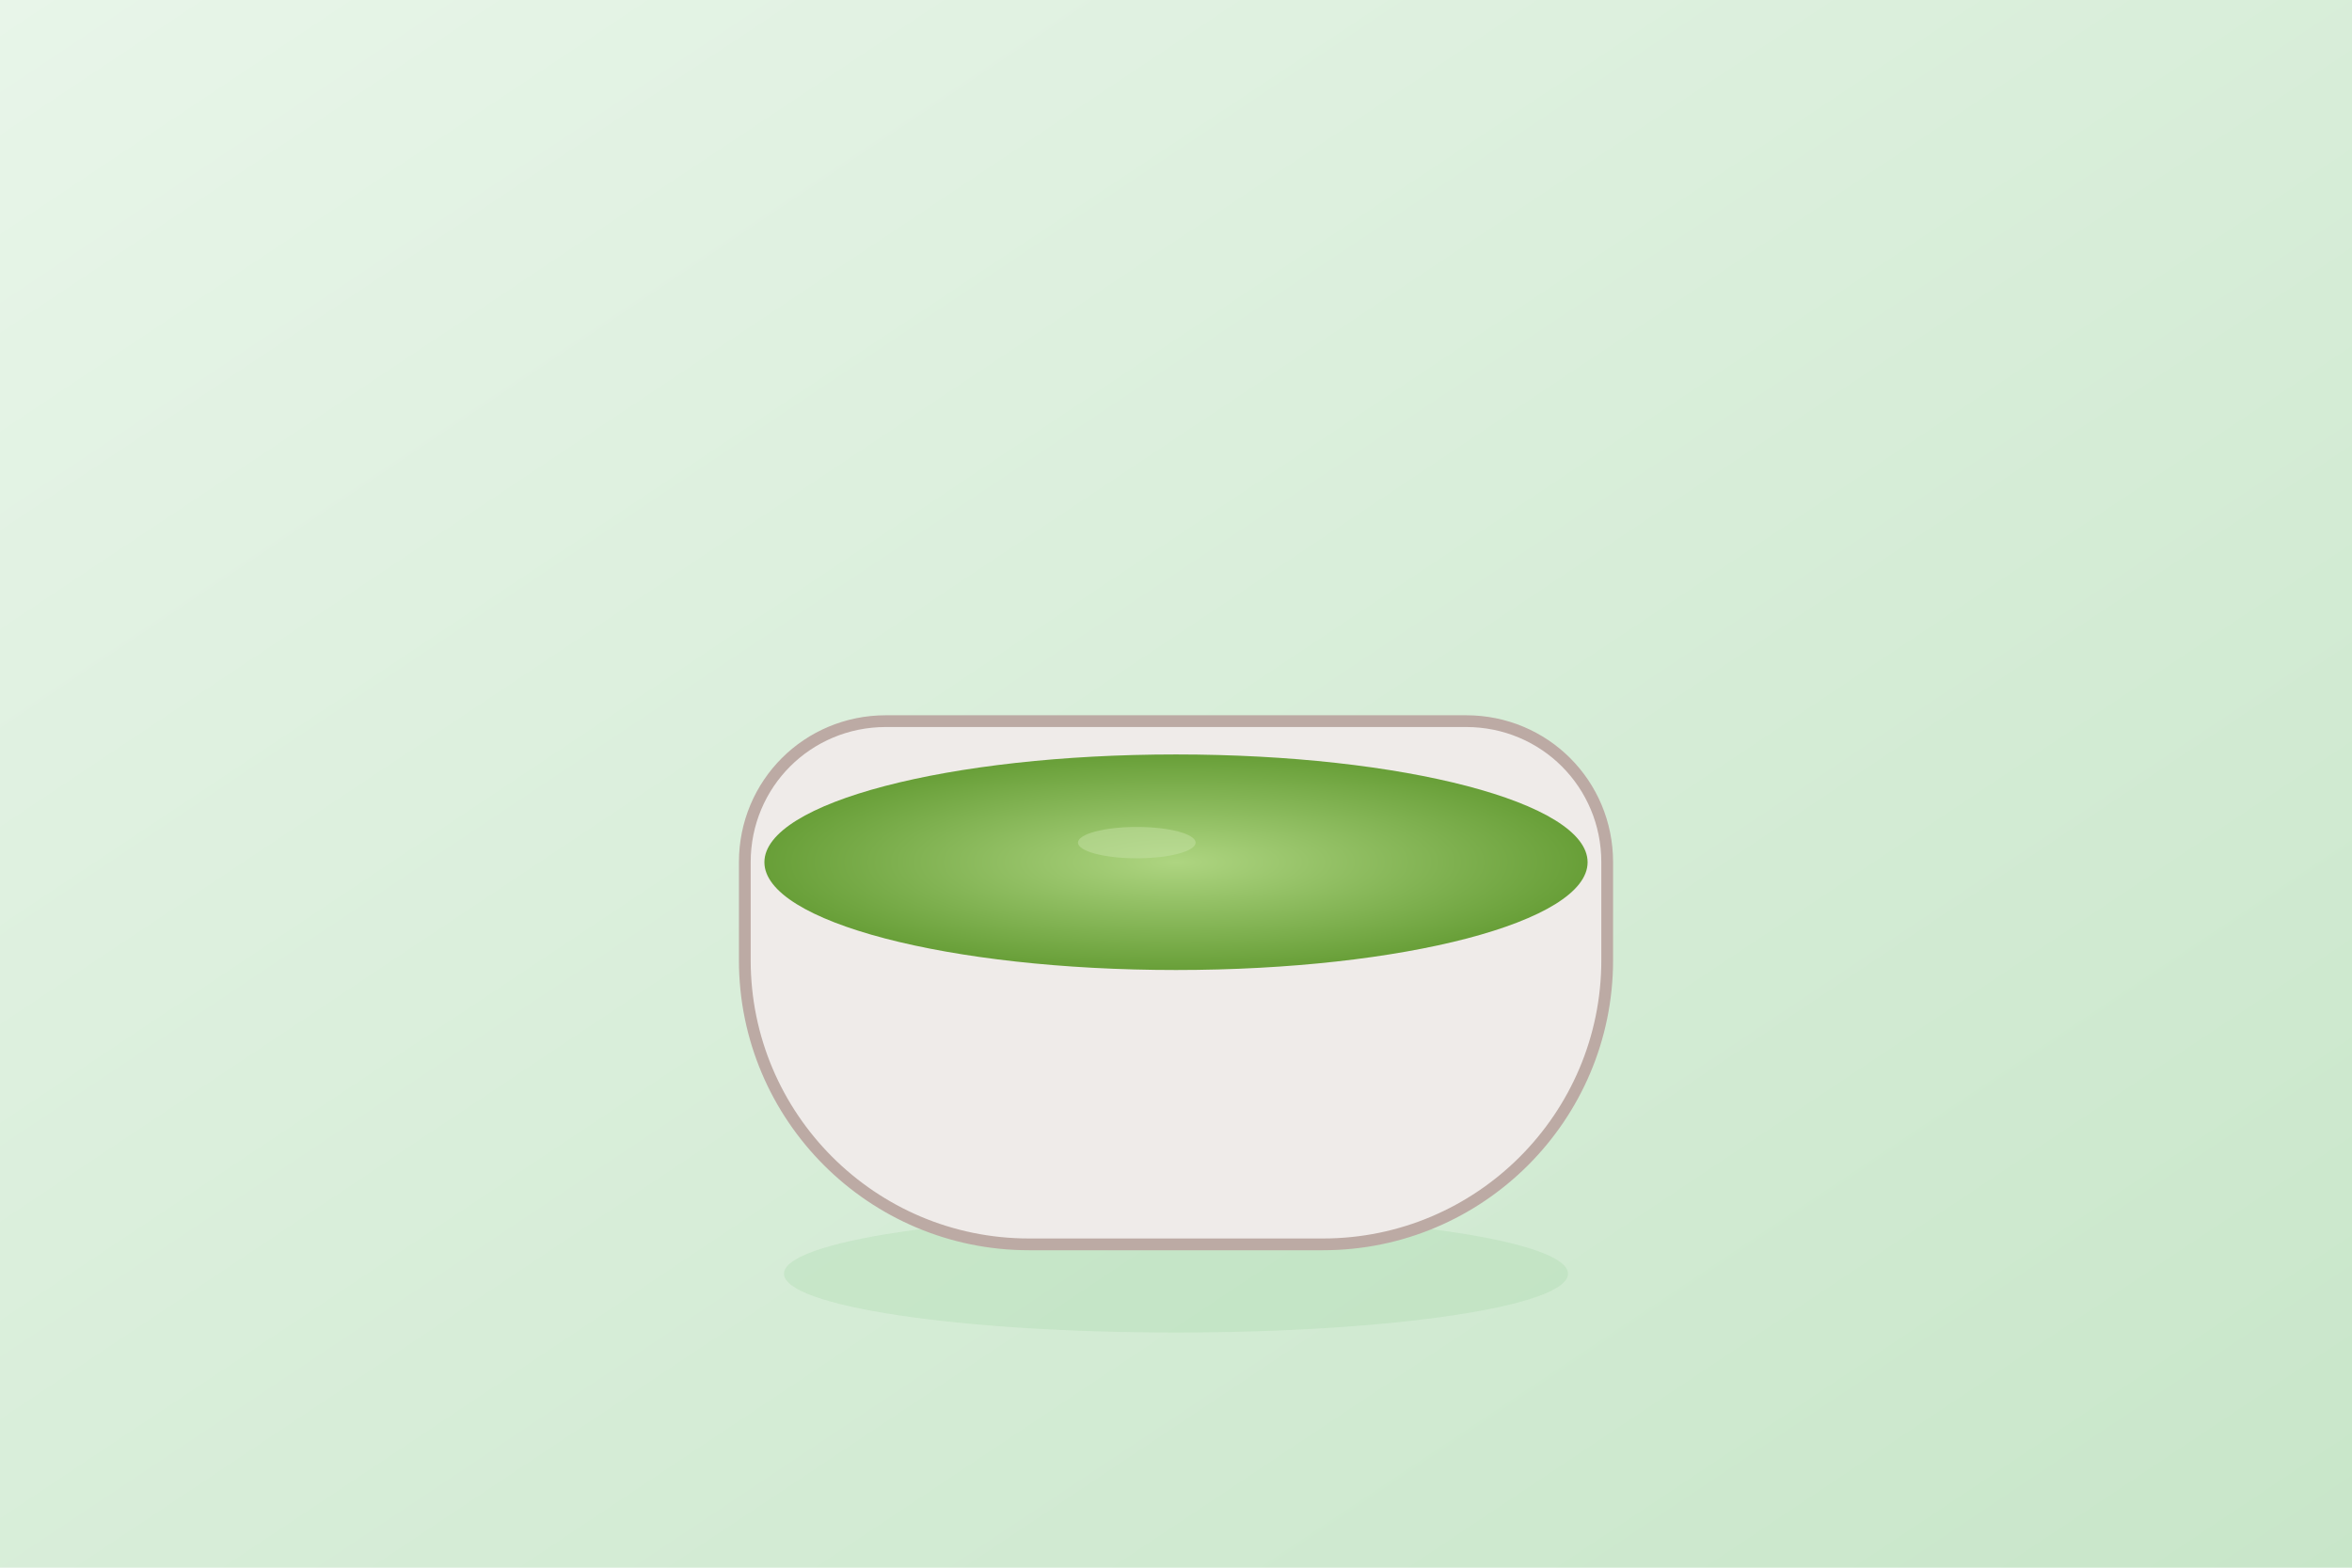
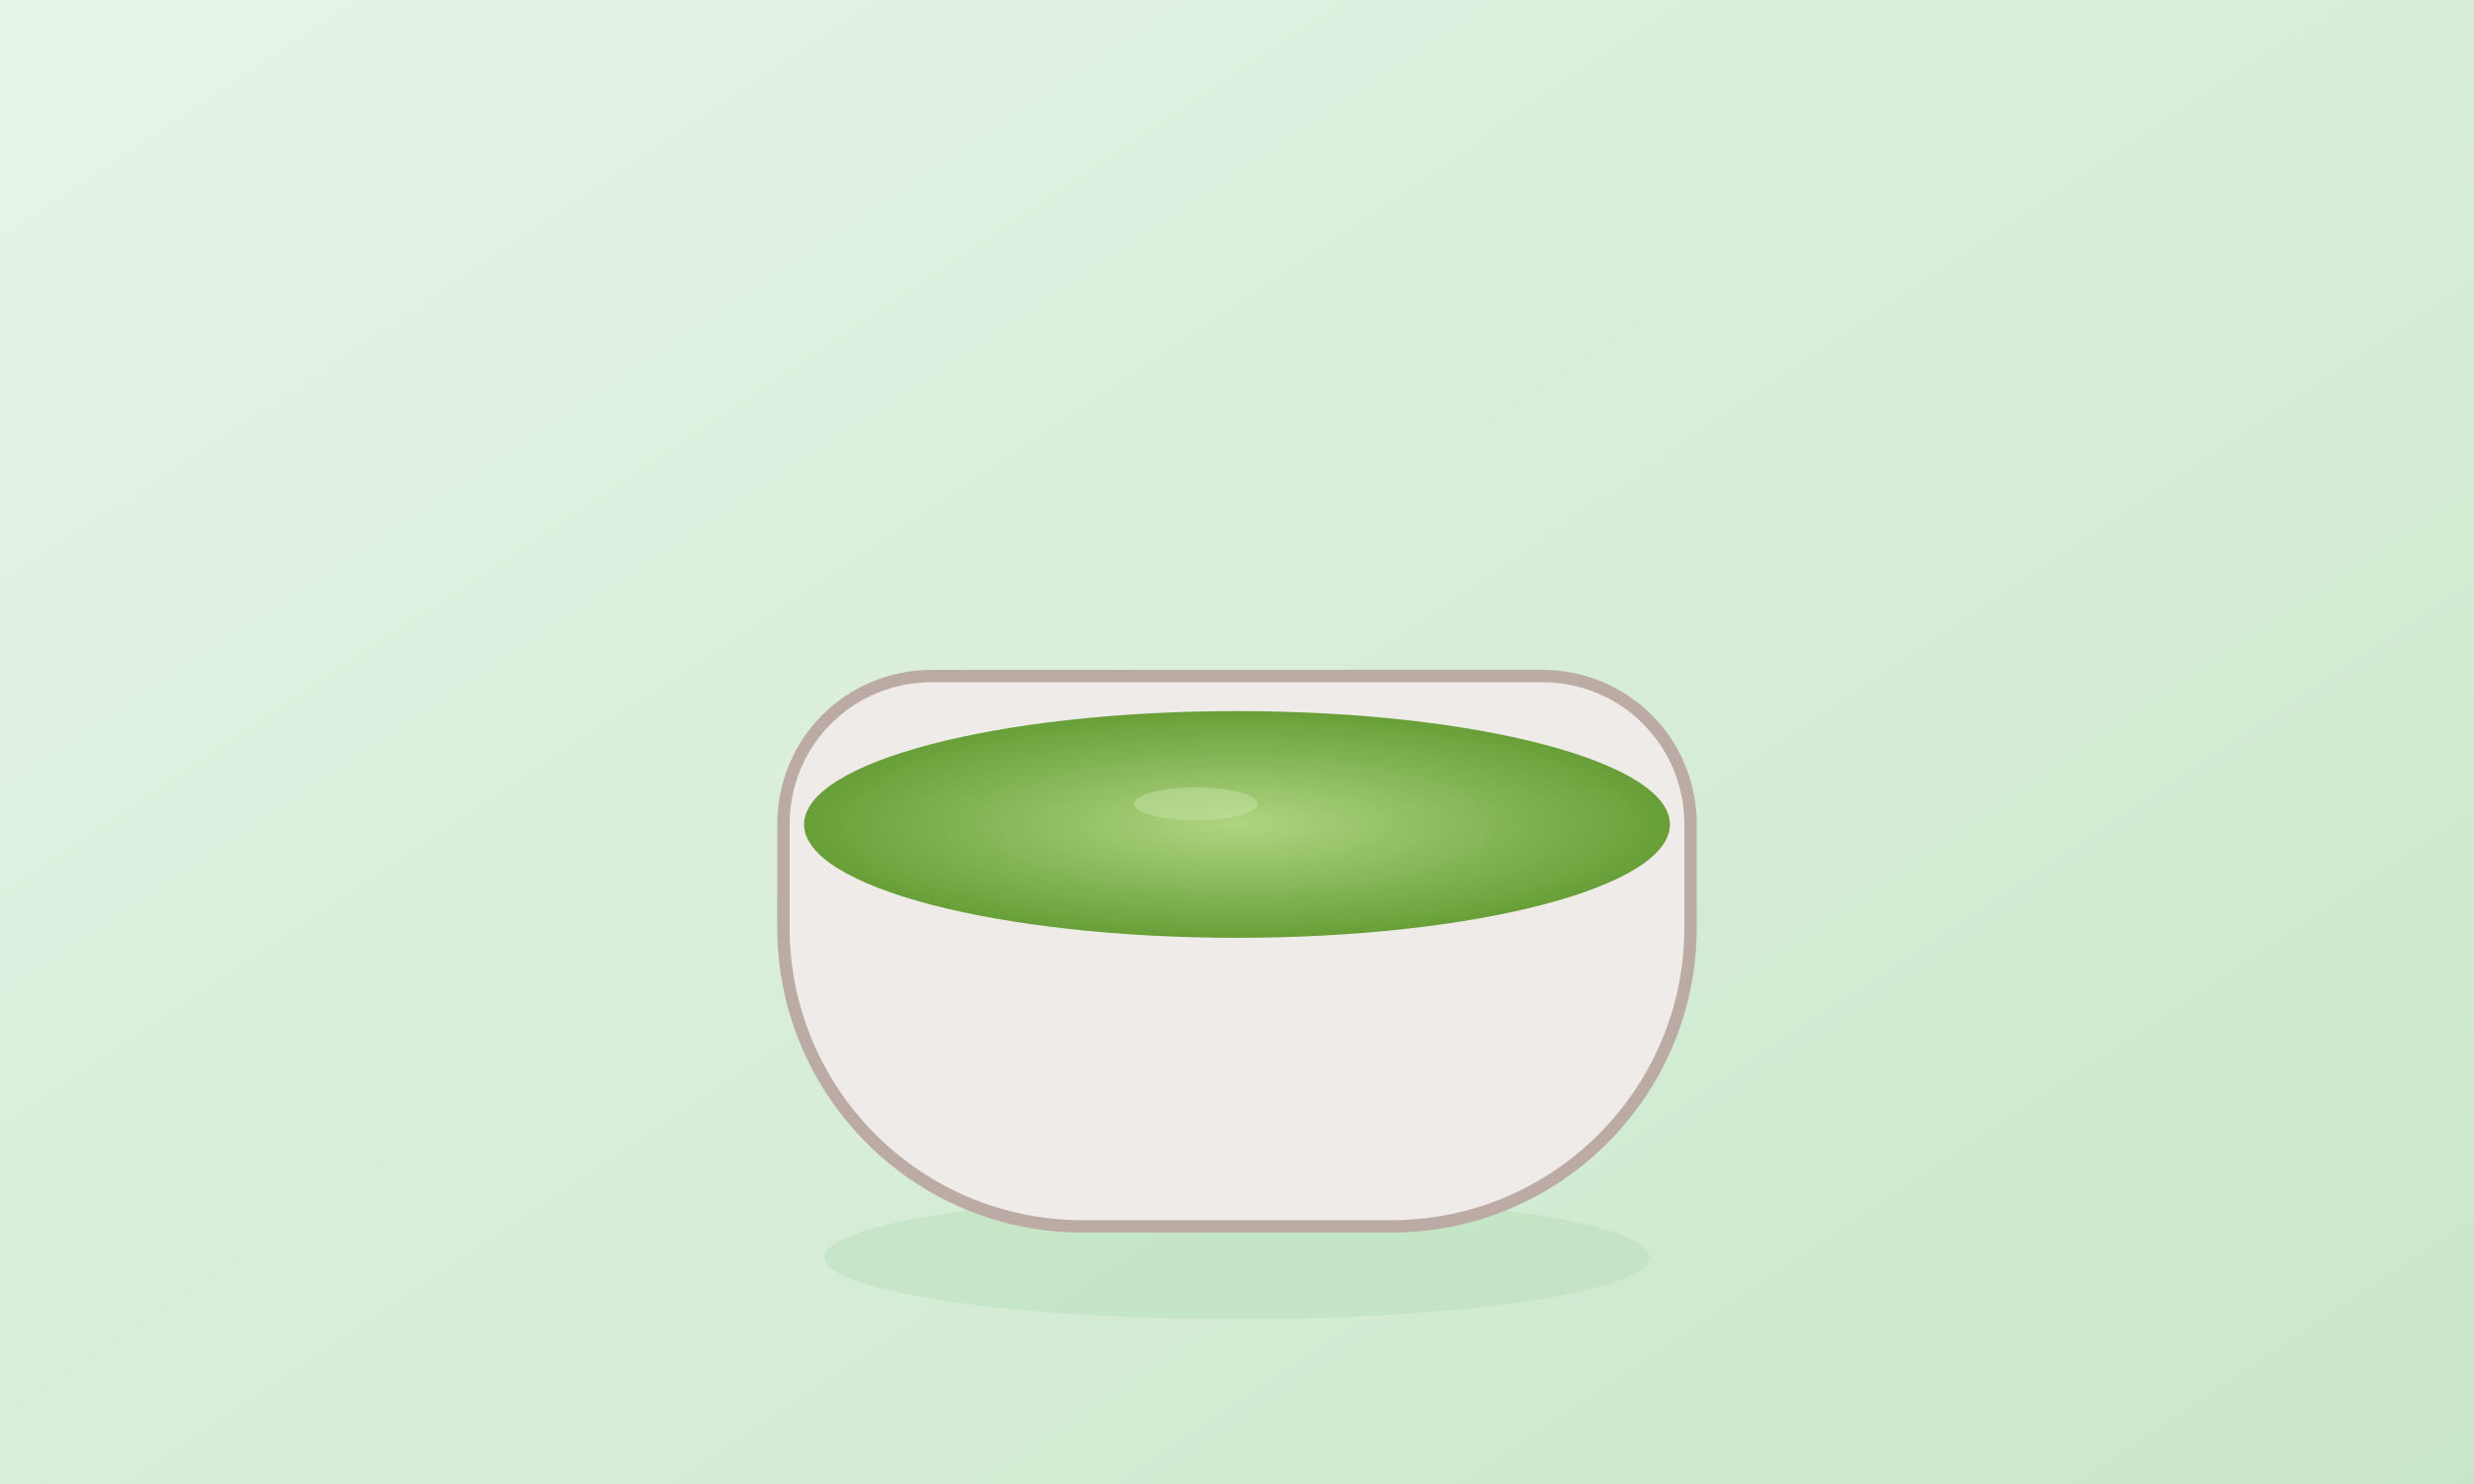
- <svg xmlns="http://www.w3.org/2000/svg" viewBox="0 0 1200 800" role="img" aria-labelledby="title desc">
+ <svg xmlns="http://www.w3.org/2000/svg" viewBox="0 40 1200 720" role="img" aria-labelledby="title desc">
  <defs>
    <linearGradient id="bg" x1="0" y1="0" x2="1" y2="1">
      <stop offset="0%" stop-color="#e8f5e9" />
      <stop offset="100%" stop-color="#c8e6c9" />
    </linearGradient>
    <radialGradient id="tea" cx="50%" cy="50%" r="50%">
      <stop offset="0%" stop-color="#aed581" />
      <stop offset="100%" stop-color="#689f38" />
    </radialGradient>
  </defs>
  <rect width="1200" height="800" fill="url(#bg)" />
  <ellipse cx="600" cy="650" rx="200" ry="30" fill="#a5d6a7" opacity=".3" />
  <path d="M380 440c0-40 32-72 72-72h296c40 0 72 32 72 72v50c0 80-65 145-145 145H525c-80 0-145-65-145-145z" fill="#efebe9" stroke="#bcaaa4" stroke-width="6" />
  <ellipse cx="600" cy="440" rx="210" ry="55" fill="url(#tea)" />
  <ellipse cx="580" cy="430" rx="30" ry="8" fill="#c5e1a5" opacity=".5" />
</svg>
